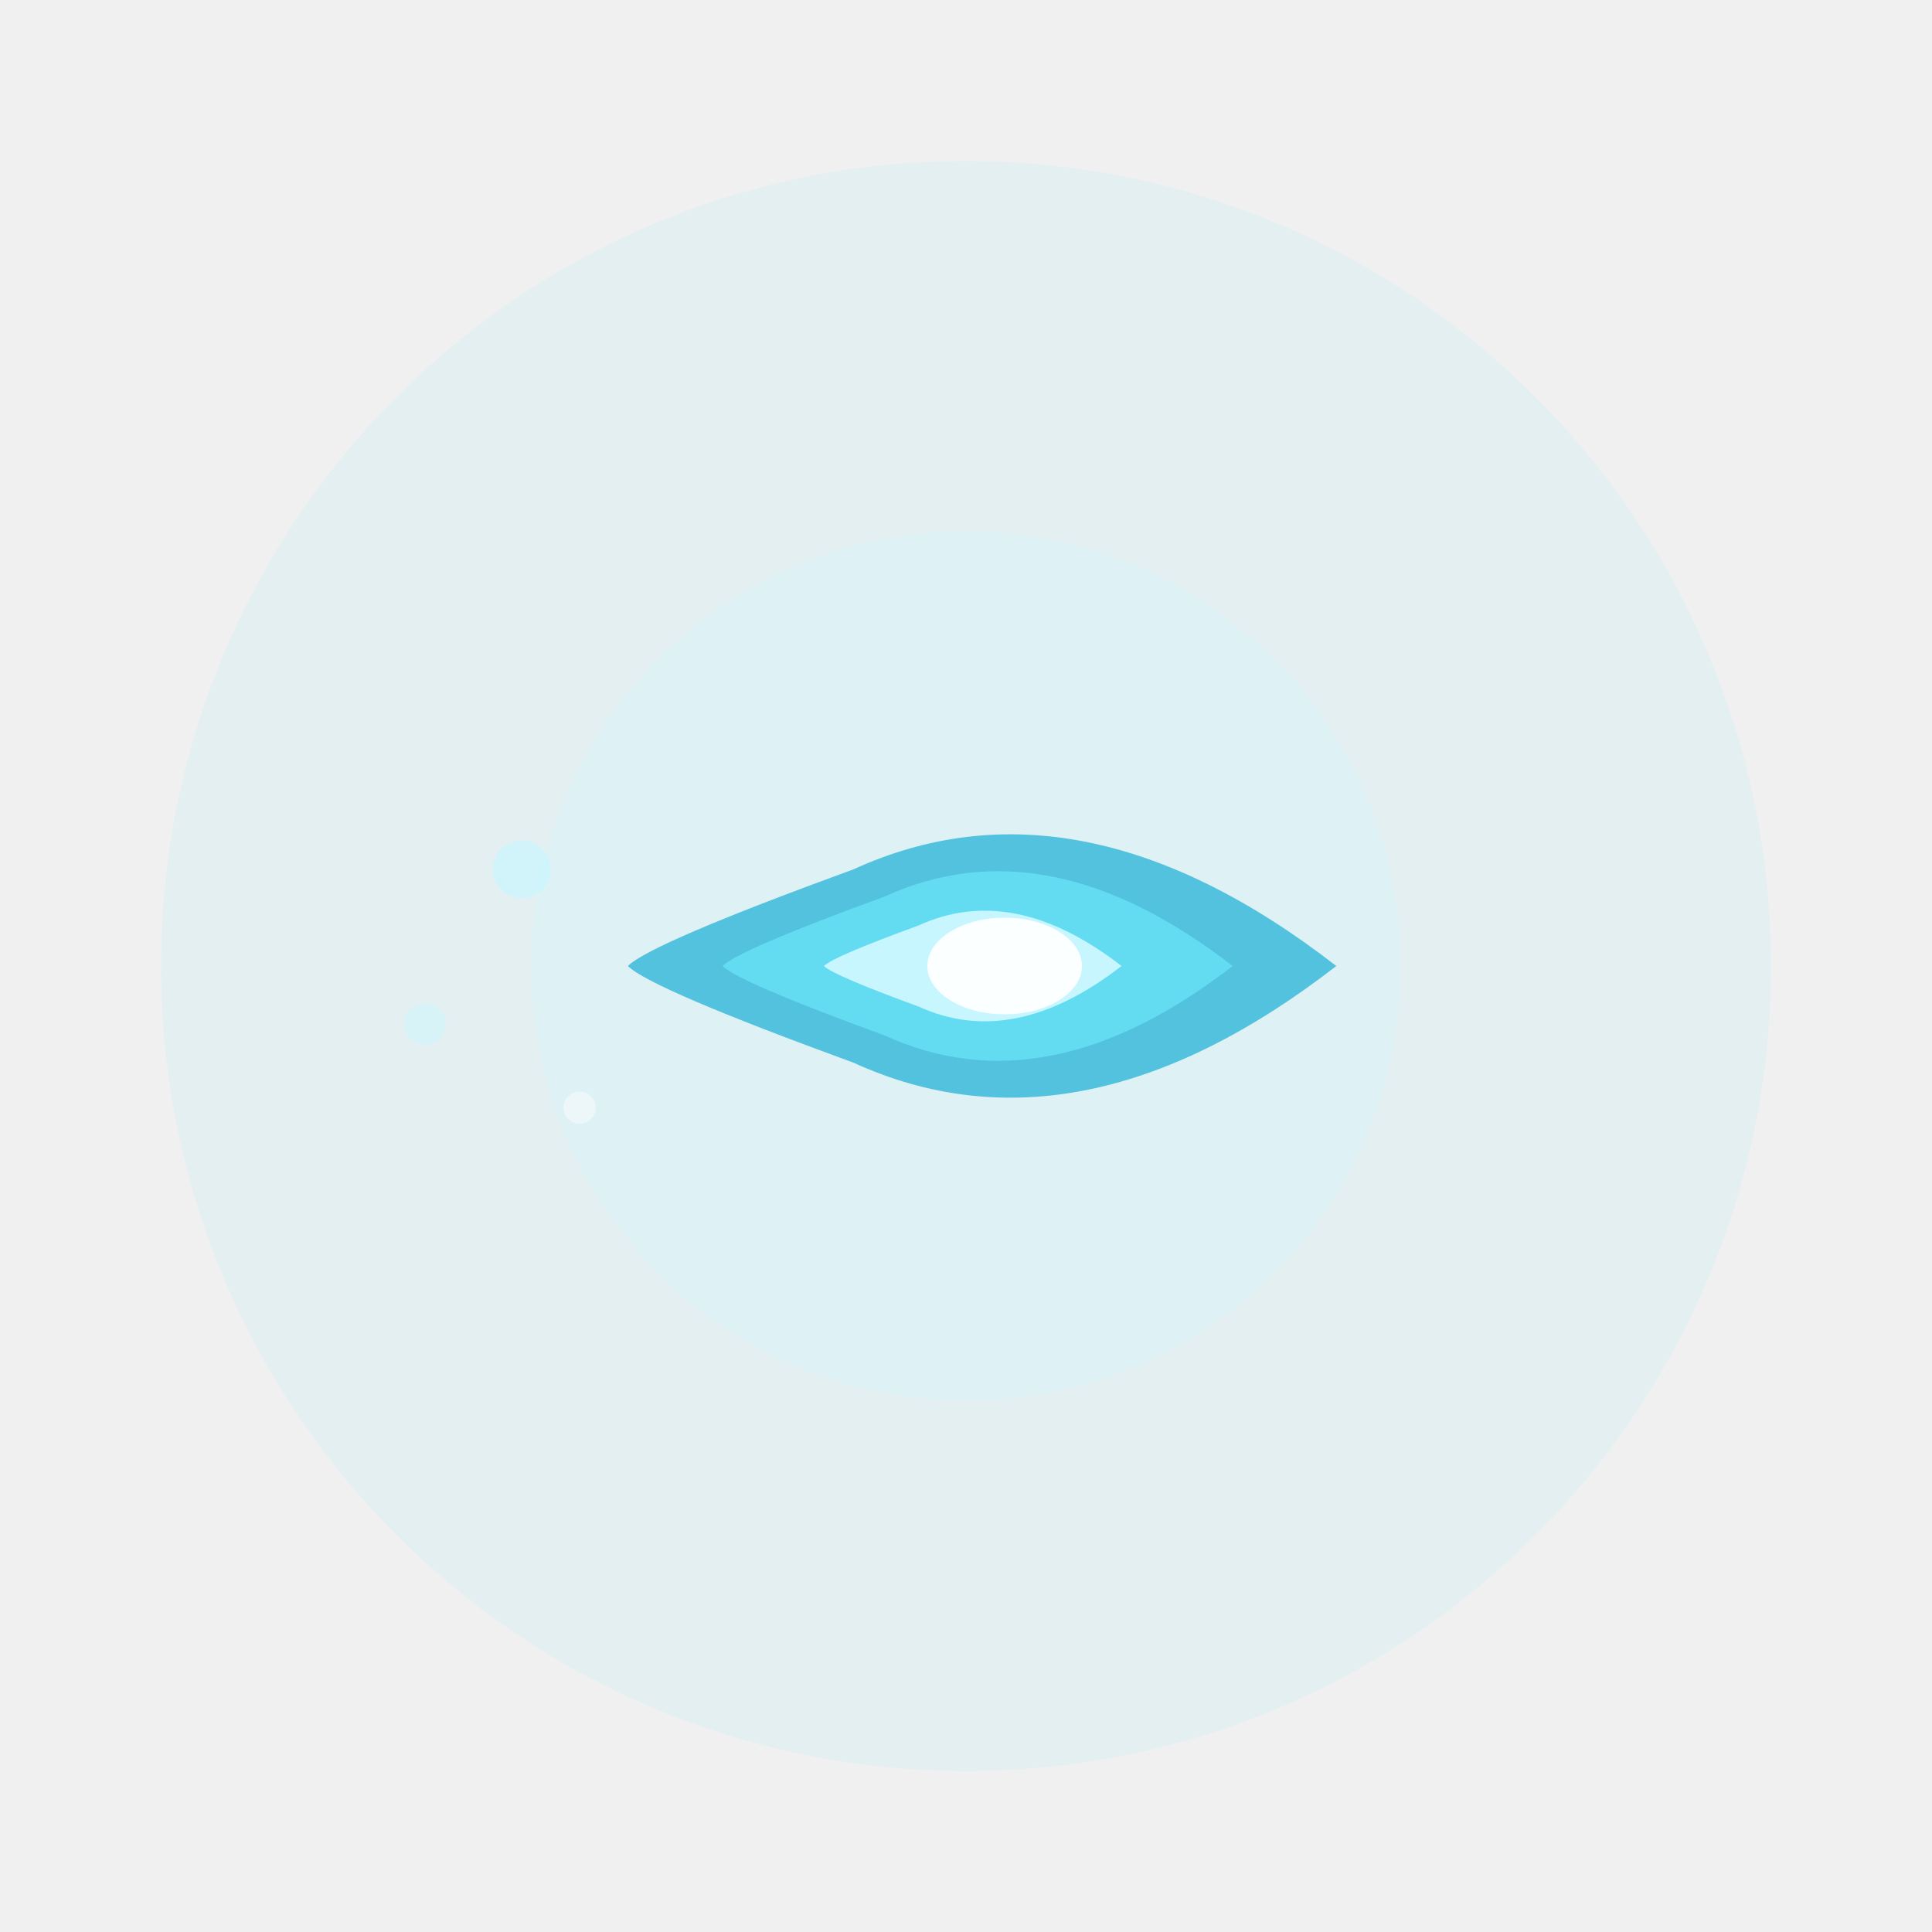
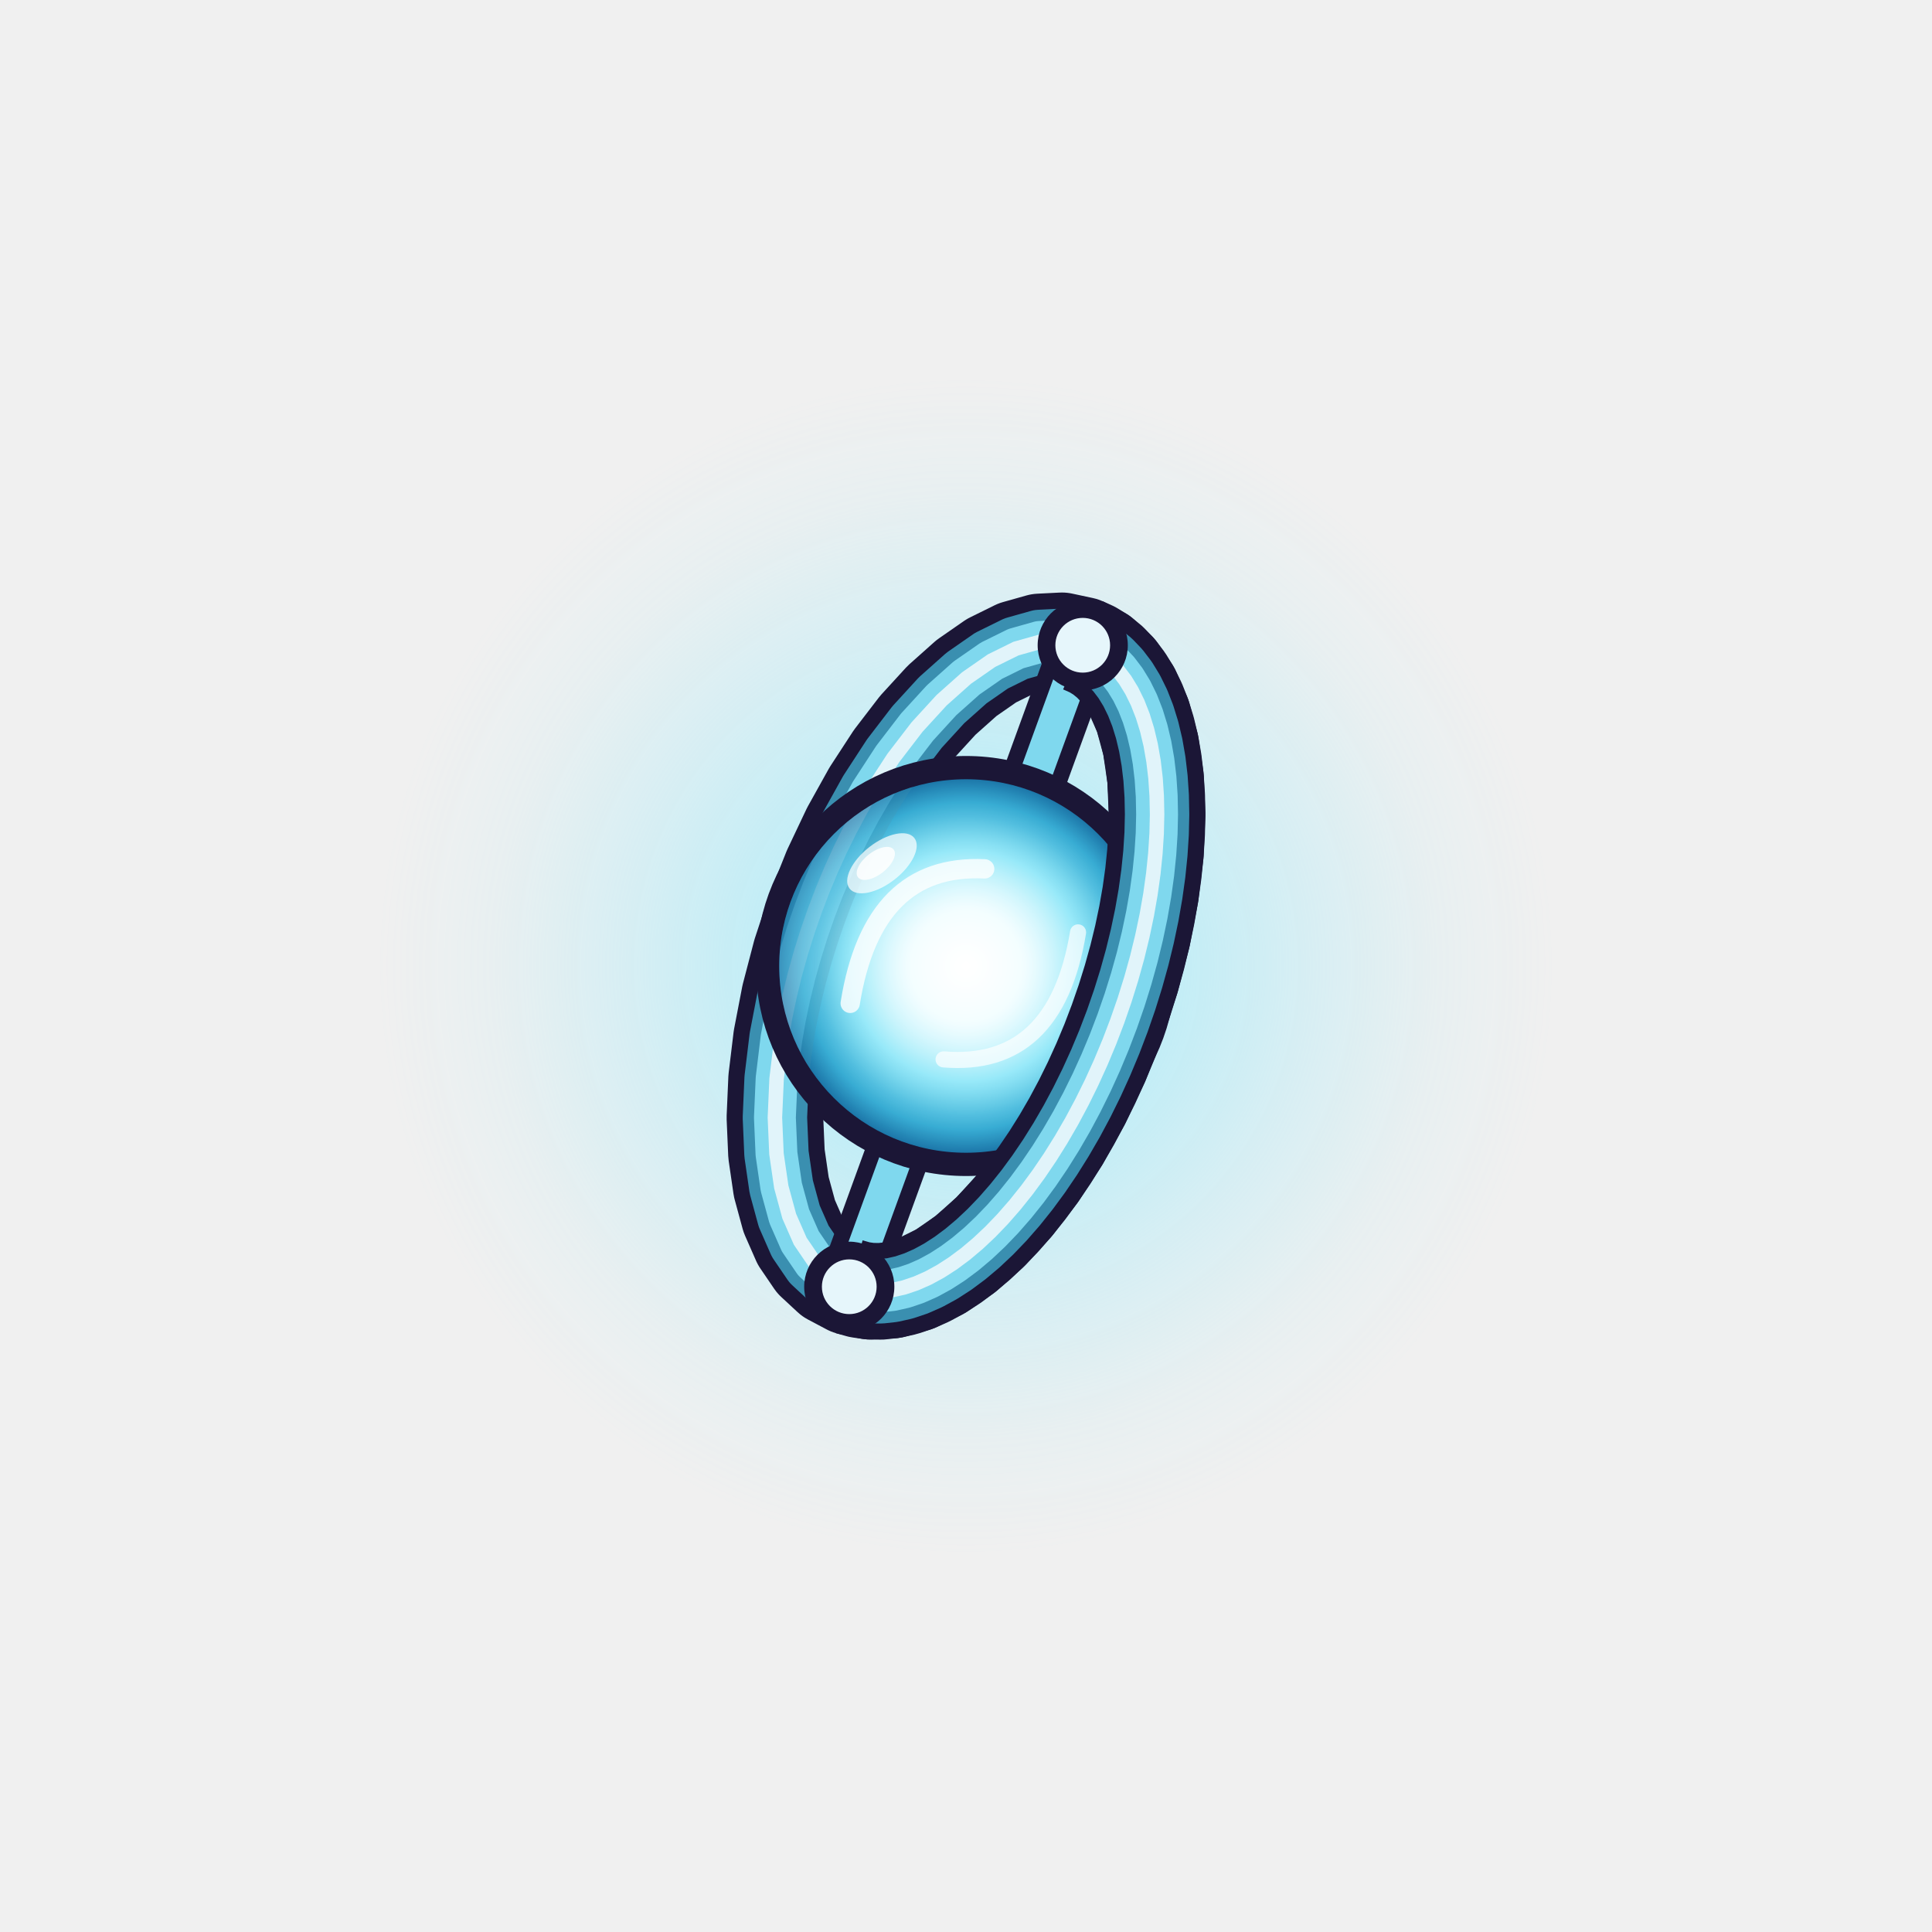
<svg xmlns="http://www.w3.org/2000/svg" viewBox="-108 -108 216 216" width="216" height="216">
-   <circle r="90" fill="#7fe9ff" opacity="0.1" />
-   <circle r="48.6" fill="#c9f7ff" opacity="0.22" />
-   <path d="M 41.4 0 Q 12.6 -22.32 -12.6 -10.8 Q -35.28 -2.52 -37.8 0 Q -35.28 2.52 -12.6 10.8 Q 12.6 22.32 41.4 0 Z" fill="#2fb6d8" opacity="0.8" />
-   <path d="M 29.808 0 Q 9.072 -16.07 -9.072 -7.776 Q -25.402 -1.814 -27.216 0 Q -25.402 1.814 -9.072 7.776 Q 9.072 16.07 29.808 0 Z" fill="#63dcf2" />
-   <path d="M 17.388 0 Q 5.292 -9.374 -5.292 -4.536 Q -14.818 -1.058 -15.876 0 Q -14.818 1.058 -5.292 4.536 Q 5.292 9.374 17.388 0 Z" fill="#c8f6ff" />
-   <ellipse cx="4.32" cy="0" rx="8.64" ry="5.4" fill="#ffffff" opacity="0.95" />
-   <circle cx="-49.68" cy="-10.8" r="3.24" fill="#c9f7ff" opacity="0.7" />
-   <circle cx="-60.48" cy="6.48" r="2.34" fill="#c9f7ff" opacity="0.5" />
-   <circle cx="-43.2" cy="15.84" r="1.8" fill="#ffffff" opacity="0.45" />
+   <defs>
+     <radialGradient id="wisp0" cx="0.5" cy="0.5" r="0.5">
+       <stop offset="0" stop-color="#7fe9ff" stop-opacity="0.55" />
+       <stop offset="0.32" stop-color="#7fe9ff" stop-opacity="0.429" />
+       <stop offset="0.58" stop-color="#7fe9ff" stop-opacity="0.22" />
+       <stop offset="0.8" stop-color="#7fe9ff" stop-opacity="0.072" />
+       <stop offset="1" stop-color="#7fe9ff" stop-opacity="0" />
+     </radialGradient>
+     <radialGradient id="wisp1" cx="0.5" cy="0.5" r="0.5">
+       <stop offset="0" stop-color="#ffffff" />
+       <stop offset="0.3" stop-color="#dffbff" />
+       <stop offset="0.62" stop-color="#6fe0f6" />
+       <stop offset="0.88" stop-color="#2aa6d0" />
+       <stop offset="1" stop-color="#1d78aa" />
+     </radialGradient>
+     <clipPath id="wisp2">
+       <path d="M -20.88,0 A 20.88,20.88 0 1 0 20.88,0 A 20.88,20.88 0 1 0 -20.88,0 Z" />
+     </clipPath>
+     <radialGradient id="wisp3" cx="0.5" cy="0.5" r="0.5">
+       <stop offset="0" stop-color="#ffffff" stop-opacity="0.8" />
+       <stop offset="0.32" stop-color="#ffffff" stop-opacity="0.624" />
+       <stop offset="0.58" stop-color="#ffffff" stop-opacity="0.32" />
+       <stop offset="0.8" stop-color="#ffffff" stop-opacity="0.104" />
+       <stop offset="1" stop-color="#ffffff" stop-opacity="0" />
+     </radialGradient>
+   </defs>
+   <circle cx="0" cy="0" r="66.6" fill="url(#wisp0)" />
+   <path d="M 16.914,6.156 L 15.066,10.784 L 12.96,15.227 L 10.632,19.41 L 8.123,23.261 L 5.474,26.714 L 2.732,29.709 L -0.058,32.196 L -2.846,34.133 L -5.585,35.485 L -8.229,36.23 L -10.732,36.355 L -13.051,35.859 L -15.148,34.748 L -16.985,33.043 L -18.531,30.773 L -19.76,27.976 L -20.651,24.701 L -21.189,21.003 L -21.364,16.945 L -21.174,12.598 L -20.622,8.035 L -19.716,3.334 L -18.473,-1.423 L -16.914,-6.156 L -15.066,-10.784 L -12.96,-15.227 L -10.632,-19.41 L -8.123,-23.261 L -5.474,-26.714 L -2.732,-29.709 L 0.058,-32.196 L 2.846,-34.133 L 5.585,-35.485 L 8.229,-36.23 L 10.732,-36.355 L 13.051,-35.859 L 15.148,-34.748 L 16.985,-33.043 L 18.531,-30.773 L 19.76,-27.976 L 20.651,-24.701 L 21.189,-21.003 L 21.364,-16.945 L 21.174,-12.598 L 20.622,-8.035 L 19.716,-3.334 L 18.473,1.423 L 16.914,6.156" fill="none" stroke="#1b1636" stroke-width="10.8" stroke-linecap="round" stroke-linejoin="round" />
+   <path d="M 16.914,6.156 L 15.066,10.784 L 12.96,15.227 L 10.632,19.41 L 8.123,23.261 L 5.474,26.714 L 2.732,29.709 L -0.058,32.196 L -2.846,34.133 L -5.585,35.485 L -8.229,36.23 L -10.732,36.355 L -13.051,35.859 L -15.148,34.748 L -16.985,33.043 L -18.531,30.773 L -19.76,27.976 L -20.651,24.701 L -21.189,21.003 L -21.364,16.945 L -21.174,12.598 L -20.622,8.035 L -19.716,3.334 L -18.473,-1.423 L -16.914,-6.156 L -15.066,-10.784 L -12.96,-15.227 L -10.632,-19.41 L -8.123,-23.261 L -5.474,-26.714 L -2.732,-29.709 L 0.058,-32.196 L 2.846,-34.133 L 5.585,-35.485 L 8.229,-36.23 L 10.732,-36.355 L 13.051,-35.859 L 15.148,-34.748 L 16.985,-33.043 L 18.531,-30.773 L 19.76,-27.976 L 20.651,-24.701 L 21.189,-21.003 L 21.364,-16.945 L 21.174,-12.598 L 20.622,-8.035 L 19.716,-3.334 L 18.473,1.423 L 16.914,6.156" fill="none" stroke="#3a8fb0" stroke-width="7.2" stroke-linecap="round" stroke-linejoin="round" />
+   <path d="M 16.914,6.156 L 15.066,10.784 L 12.96,15.227 L 10.632,19.41 L 8.123,23.261 L 5.474,26.714 L 2.732,29.709 L -0.058,32.196 L -2.846,34.133 L -5.585,35.485 L -8.229,36.23 L -10.732,36.355 L -13.051,35.859 L -15.148,34.748 L -16.985,33.043 L -18.531,30.773 L -19.76,27.976 L -20.651,24.701 L -21.189,21.003 L -21.364,16.945 L -21.174,12.598 L -20.622,8.035 L -19.716,3.334 L -18.473,-1.423 L -16.914,-6.156 L -15.066,-10.784 L -12.96,-15.227 L -10.632,-19.41 L -8.123,-23.261 L -5.474,-26.714 L -2.732,-29.709 L 0.058,-32.196 L 2.846,-34.133 L 5.585,-35.485 L 8.229,-36.23 L 10.732,-36.355 L 13.051,-35.859 L 15.148,-34.748 L 16.985,-33.043 L 18.531,-30.773 L 19.76,-27.976 L 20.651,-24.701 L 21.189,-21.003 L 21.364,-16.945 L 21.174,-12.598 L 20.622,-8.035 L 19.716,-3.334 L 18.473,1.423 L 16.914,6.156" fill="none" stroke="#7fd8ee" stroke-width="4.68" stroke-linecap="round" stroke-linejoin="round" />
+   <path d="M 16.914,6.156 L 15.066,10.784 L 12.96,15.227 L 10.632,19.41 L 8.123,23.261 L 5.474,26.714 L 2.732,29.709 L -0.058,32.196 L -2.846,34.133 L -5.585,35.485 L -8.229,36.23 L -10.732,36.355 L -13.051,35.859 L -15.148,34.748 L -16.985,33.043 L -18.531,30.773 L -19.76,27.976 L -20.651,24.701 L -21.189,21.003 L -21.364,16.945 L -21.174,12.598 L -20.622,8.035 L -19.716,3.334 L -18.473,-1.423 L -16.914,-6.156 L -15.066,-10.784 L -12.96,-15.227 L -10.632,-19.41 L -8.123,-23.261 L -5.474,-26.714 L -2.732,-29.709 L 0.058,-32.196 L 2.846,-34.133 L 5.585,-35.485 L 8.229,-36.23 L 10.732,-36.355 L 13.051,-35.859 L 15.148,-34.748 L 16.985,-33.043 L 18.531,-30.773 L 19.76,-27.976 L 20.651,-24.701 L 21.189,-21.003 L 21.364,-16.945 L 21.174,-12.598 L 20.622,-8.035 L 19.716,-3.334 L 18.473,1.423 L 16.914,6.156" fill="none" stroke="#e6f6fb" stroke-width="1.62" stroke-linecap="round" opacity="0.95" />
+   <path d="M 12.138,-33.349 L 6.427,-17.659" fill="none" stroke="#1b1636" stroke-width="7.2" stroke-linecap="round" />
+   <path d="M 12.138,-33.349 L 6.427,-17.659" fill="none" stroke="#7fd8ee" stroke-width="3.6" stroke-linecap="round" />
+   <path d="M -12.138,33.349 L -6.427,17.659" fill="none" stroke="#1b1636" stroke-width="7.2" stroke-linecap="round" />
+   <path d="M -12.138,33.349 L -6.427,17.659" fill="none" stroke="#7fd8ee" stroke-width="3.6" stroke-linecap="round" />
+   <path d="M -20.88,0 A 20.88,20.88 0 1 0 20.88,0 A 20.88,20.88 0 1 0 -20.88,0 Z" fill="#1b1636" stroke="#1b1636" stroke-width="5.2" stroke-linejoin="round" stroke-linecap="round" />
+   <path d="M -20.88,0 A 20.88,20.88 0 1 0 20.88,0 A 20.88,20.88 0 1 0 -20.88,0 Z" fill="url(#wisp1)" />
+   <g opacity="0.3" clip-path="url(#wisp2)">
+     <path d="M -13.051,35.859 L -14.13,35.379 L -15.148,34.748 L -16.101,33.969 L -16.985,33.043 L -17.796,31.977 L -18.531,30.773 L -19.187,29.438 L -19.76,27.976 L -20.249,26.395 L -20.651,24.701 L -20.965,22.901 L -21.189,21.003 L -21.322,19.015 L -21.364,16.945 L -21.315,14.803 L -21.174,12.598 L -20.943,10.338 L -20.622,8.035 L -20.212,5.697 L -19.716,3.334 L -19.136,0.958 L -18.473,-1.423 L -17.732,-3.798 L -16.914,-6.156 L -16.025,-8.488 L -15.066,-10.784 L -14.043,-13.034 L -12.96,-15.227 L -11.822,-17.356 L -10.632,-19.41 L -9.398,-21.381 L -8.123,-23.261 L -6.813,-25.041 L -5.474,-26.714 L -4.112,-28.272 L -2.732,-29.709 L -1.34,-31.019 L 0.058,-32.196 L 1.455,-33.236 L 2.846,-34.133 L 4.224,-34.884 L 5.585,-35.485 L 6.922,-35.935 L 8.229,-36.23 L 9.501,-36.371 L 10.732,-36.355 L 11.917,-36.185 L 13.051,-35.859" fill="none" stroke="#3a8fb0" stroke-width="7.2" stroke-linecap="butt" stroke-linejoin="round" />
+     <path d="M -13.051,35.859 L -14.13,35.379 L -15.148,34.748 L -16.101,33.969 L -16.985,33.043 L -17.796,31.977 L -18.531,30.773 L -19.187,29.438 L -19.76,27.976 L -20.249,26.395 L -20.651,24.701 L -20.965,22.901 L -21.189,21.003 L -21.322,19.015 L -21.364,16.945 L -21.315,14.803 L -21.174,12.598 L -20.943,10.338 L -20.622,8.035 L -20.212,5.697 L -19.716,3.334 L -19.136,0.958 L -18.473,-1.423 L -17.732,-3.798 L -16.914,-6.156 L -16.025,-8.488 L -15.066,-10.784 L -14.043,-13.034 L -12.96,-15.227 L -11.822,-17.356 L -10.632,-19.41 L -9.398,-21.381 L -8.123,-23.261 L -6.813,-25.041 L -5.474,-26.714 L -4.112,-28.272 L -2.732,-29.709 L -1.34,-31.019 L 0.058,-32.196 L 1.455,-33.236 L 2.846,-34.133 L 4.224,-34.884 L 5.585,-35.485 L 6.922,-35.935 L 8.229,-36.23 L 9.501,-36.371 L 10.732,-36.355 L 11.917,-36.185 L 13.051,-35.859" fill="none" stroke="#7fd8ee" stroke-width="4.68" stroke-linecap="butt" stroke-linejoin="round" />
+     <path d="M -13.051,35.859 L -14.13,35.379 L -15.148,34.748 L -16.101,33.969 L -16.985,33.043 L -17.796,31.977 L -18.531,30.773 L -19.187,29.438 L -19.76,27.976 L -20.249,26.395 L -20.651,24.701 L -20.965,22.901 L -21.189,21.003 L -21.322,19.015 L -21.364,16.945 L -21.315,14.803 L -21.174,12.598 L -20.943,10.338 L -20.622,8.035 L -20.212,5.697 L -19.716,3.334 L -19.136,0.958 L -18.473,-1.423 L -17.732,-3.798 L -16.914,-6.156 L -16.025,-8.488 L -15.066,-10.784 L -14.043,-13.034 L -12.96,-15.227 L -11.822,-17.356 L -10.632,-19.41 L -9.398,-21.381 L -8.123,-23.261 L -6.813,-25.041 L -5.474,-26.714 L -4.112,-28.272 L -2.732,-29.709 L -1.34,-31.019 L 0.058,-32.196 L 1.455,-33.236 L 2.846,-34.133 L 4.224,-34.884 L 5.585,-35.485 L 6.922,-35.935 L 8.229,-36.23 L 9.501,-36.371 L 10.732,-36.355 L 11.917,-36.185 L 13.051,-35.859" fill="none" stroke="#e6f6fb" stroke-width="1.62" stroke-linecap="butt" opacity="0.95" />
+   </g>
+   <circle cx="0" cy="0" r="20.88" fill="url(#wisp3)" />
+   <path d="M -12.946,4.176 Q -10.44,-11.484 2.088,-10.858" fill="none" stroke="#ffffff" stroke-width="2.16" opacity="0.8" stroke-linecap="round" />
+   <path d="M 12.528,-3.758 Q 10.022,11.484 -2.506,10.44" fill="none" stroke="#ffffff" stroke-width="1.8" opacity="0.7" stroke-linecap="round" />
+   <ellipse cx="-9.396" cy="-11.484" rx="4.594" ry="2.297" fill="#ffffff" opacity="0.722" transform="rotate(-38 -9.396 -11.484)" />
+   <ellipse cx="-9.947" cy="-11.897" rx="2.526" ry="1.263" fill="#ffffff" opacity="0.85" transform="rotate(-38 -9.396 -11.484)" />
+   <path d="M 13.051,-35.859 L 14.13,-35.379 L 15.148,-34.748 L 16.101,-33.969 L 16.985,-33.043 L 17.796,-31.977 L 18.531,-30.773 L 19.187,-29.438 L 19.76,-27.976 L 20.249,-26.395 L 20.651,-24.701 L 20.965,-22.901 L 21.189,-21.003 L 21.322,-19.015 L 21.364,-16.945 L 21.315,-14.803 L 21.174,-12.598 L 20.943,-10.338 L 20.622,-8.035 L 20.212,-5.697 L 19.716,-3.334 L 19.136,-0.958 L 18.473,1.423 L 17.732,3.798 L 16.914,6.156 L 16.025,8.488 L 15.066,10.784 L 14.043,13.034 L 12.96,15.227 L 11.822,17.356 L 10.632,19.41 L 9.398,21.381 L 8.123,23.261 L 6.813,25.041 L 5.474,26.714 L 4.112,28.272 L 2.732,29.709 L 1.34,31.019 L -0.058,32.196 L -1.455,33.236 L -2.846,34.133 L -4.224,34.884 L -5.585,35.485 L -6.922,35.935 L -8.229,36.23 L -9.501,36.371 L -10.732,36.355 L -11.917,36.185 L -13.051,35.859" fill="none" stroke="#1b1636" stroke-width="10.8" stroke-linecap="butt" stroke-linejoin="round" />
+   <path d="M 13.051,-35.859 L 14.13,-35.379 L 15.148,-34.748 L 16.101,-33.969 L 16.985,-33.043 L 17.796,-31.977 L 18.531,-30.773 L 19.187,-29.438 L 19.76,-27.976 L 20.249,-26.395 L 20.651,-24.701 L 20.965,-22.901 L 21.189,-21.003 L 21.322,-19.015 L 21.364,-16.945 L 21.315,-14.803 L 21.174,-12.598 L 20.943,-10.338 L 20.622,-8.035 L 20.212,-5.697 L 19.716,-3.334 L 19.136,-0.958 L 18.473,1.423 L 17.732,3.798 L 16.914,6.156 L 16.025,8.488 L 15.066,10.784 L 14.043,13.034 L 12.96,15.227 L 11.822,17.356 L 10.632,19.41 L 9.398,21.381 L 8.123,23.261 L 6.813,25.041 L 5.474,26.714 L 4.112,28.272 L 2.732,29.709 L 1.34,31.019 L -0.058,32.196 L -1.455,33.236 L -2.846,34.133 L -4.224,34.884 L -5.585,35.485 L -6.922,35.935 L -8.229,36.23 L -9.501,36.371 L -10.732,36.355 L -11.917,36.185 L -13.051,35.859" fill="none" stroke="#3a8fb0" stroke-width="7.2" stroke-linecap="butt" stroke-linejoin="round" />
+   <path d="M 13.051,-35.859 L 14.13,-35.379 L 15.148,-34.748 L 16.101,-33.969 L 16.985,-33.043 L 17.796,-31.977 L 18.531,-30.773 L 19.187,-29.438 L 19.76,-27.976 L 20.249,-26.395 L 20.651,-24.701 L 20.965,-22.901 L 21.189,-21.003 L 21.322,-19.015 L 21.364,-16.945 L 21.315,-14.803 L 21.174,-12.598 L 20.943,-10.338 L 20.622,-8.035 L 20.212,-5.697 L 19.716,-3.334 L 19.136,-0.958 L 18.473,1.423 L 17.732,3.798 L 16.914,6.156 L 16.025,8.488 L 15.066,10.784 L 14.043,13.034 L 12.96,15.227 L 11.822,17.356 L 10.632,19.41 L 9.398,21.381 L 8.123,23.261 L 6.813,25.041 L 5.474,26.714 L 4.112,28.272 L 2.732,29.709 L 1.34,31.019 L -0.058,32.196 L -1.455,33.236 L -2.846,34.133 L -4.224,34.884 L -5.585,35.485 L -6.922,35.935 L -8.229,36.23 L -9.501,36.371 L -10.732,36.355 L -11.917,36.185 L -13.051,35.859" fill="none" stroke="#7fd8ee" stroke-width="4.68" stroke-linecap="butt" stroke-linejoin="round" />
+   <path d="M 13.051,-35.859 L 14.13,-35.379 L 15.148,-34.748 L 16.101,-33.969 L 16.985,-33.043 L 17.796,-31.977 L 18.531,-30.773 L 19.187,-29.438 L 19.76,-27.976 L 20.249,-26.395 L 20.651,-24.701 L 20.965,-22.901 L 21.189,-21.003 L 21.322,-19.015 L 21.364,-16.945 L 21.315,-14.803 L 21.174,-12.598 L 20.943,-10.338 L 20.622,-8.035 L 20.212,-5.697 L 19.716,-3.334 L 19.136,-0.958 L 18.473,1.423 L 17.732,3.798 L 16.914,6.156 L 16.025,8.488 L 15.066,10.784 L 14.043,13.034 L 12.96,15.227 L 11.822,17.356 L 10.632,19.41 L 9.398,21.381 L 8.123,23.261 L 6.813,25.041 L 5.474,26.714 L 4.112,28.272 L 2.732,29.709 L 1.34,31.019 L -0.058,32.196 L -1.455,33.236 L -2.846,34.133 L -4.224,34.884 L -5.585,35.485 L -6.922,35.935 L -8.229,36.23 L -9.501,36.371 L -10.732,36.355 L -11.917,36.185 L -13.051,35.859" fill="none" stroke="#e6f6fb" stroke-width="1.62" stroke-linecap="butt" opacity="0.95" />
+   <circle cx="13.051" cy="-35.859" r="5.04" fill="#1b1636" />
+   <circle cx="13.051" cy="-35.859" r="3.06" fill="#e6f6fb" />
+   <circle cx="-13.051" cy="35.859" r="5.04" fill="#1b1636" />
+   <circle cx="-13.051" cy="35.859" r="3.06" fill="#e6f6fb" />
</svg>
